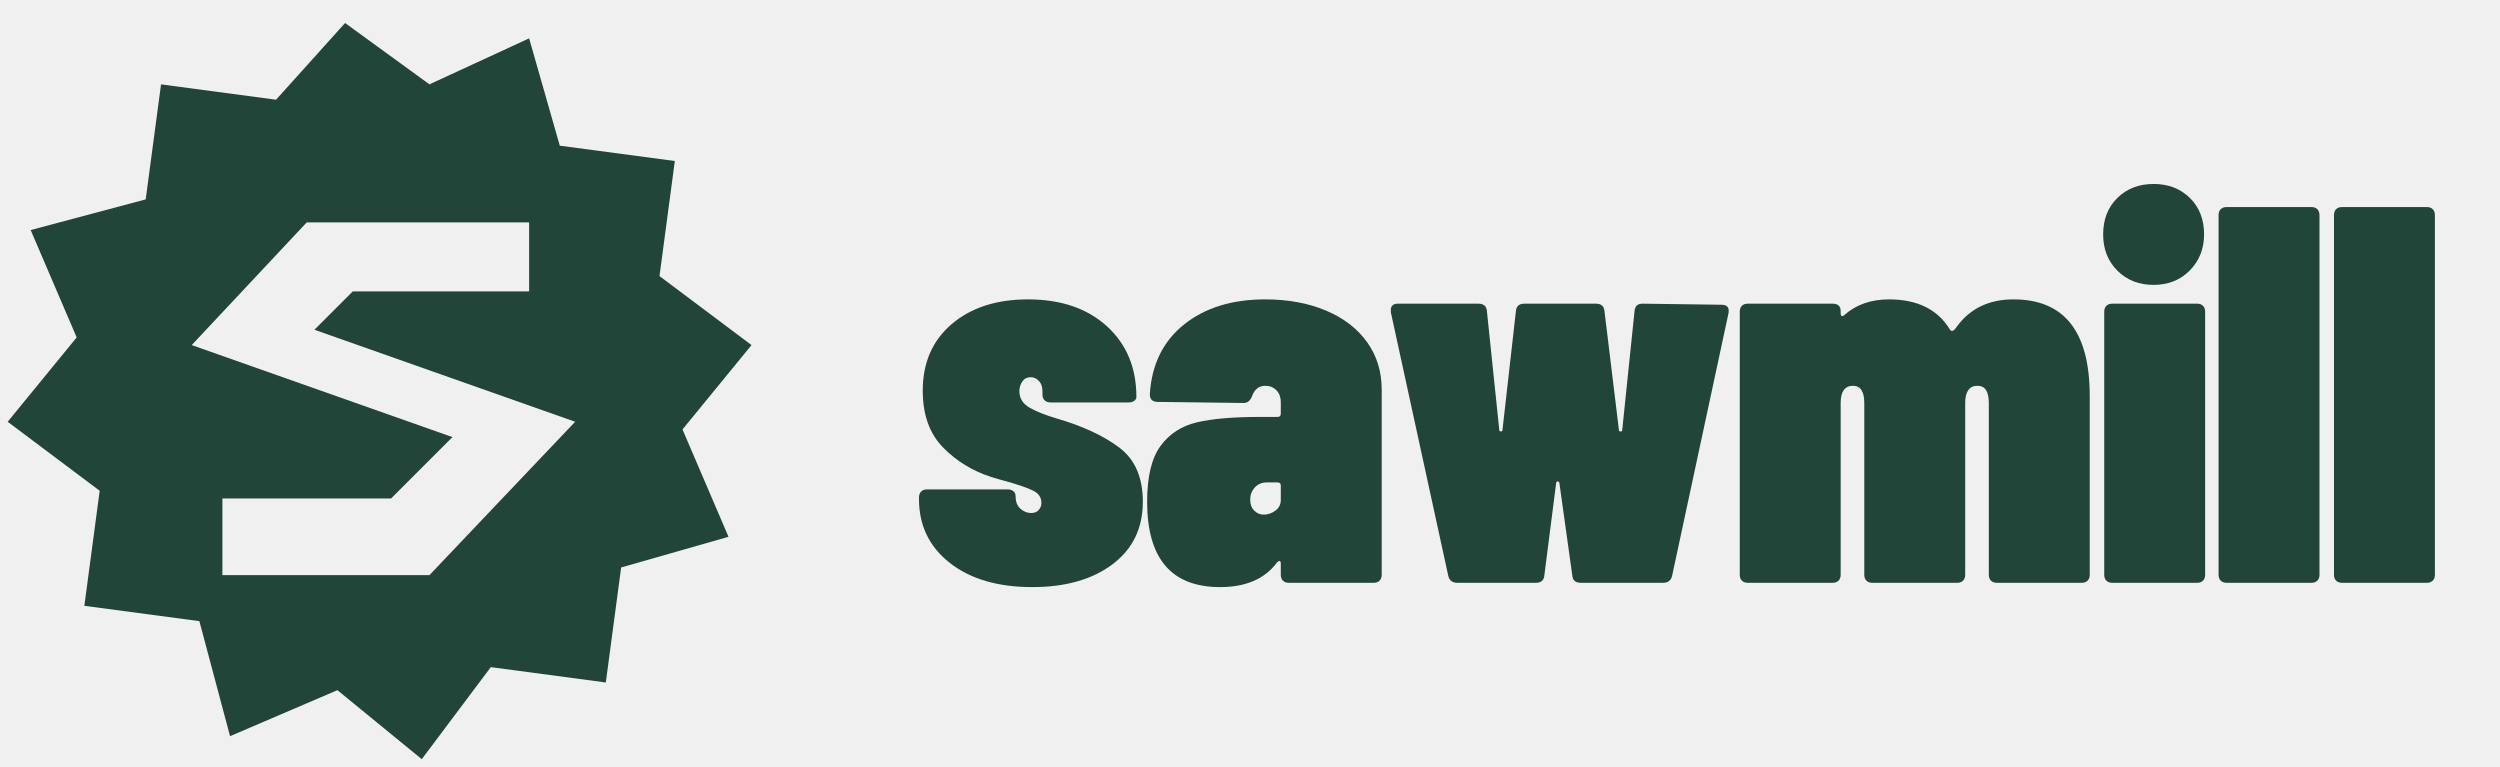
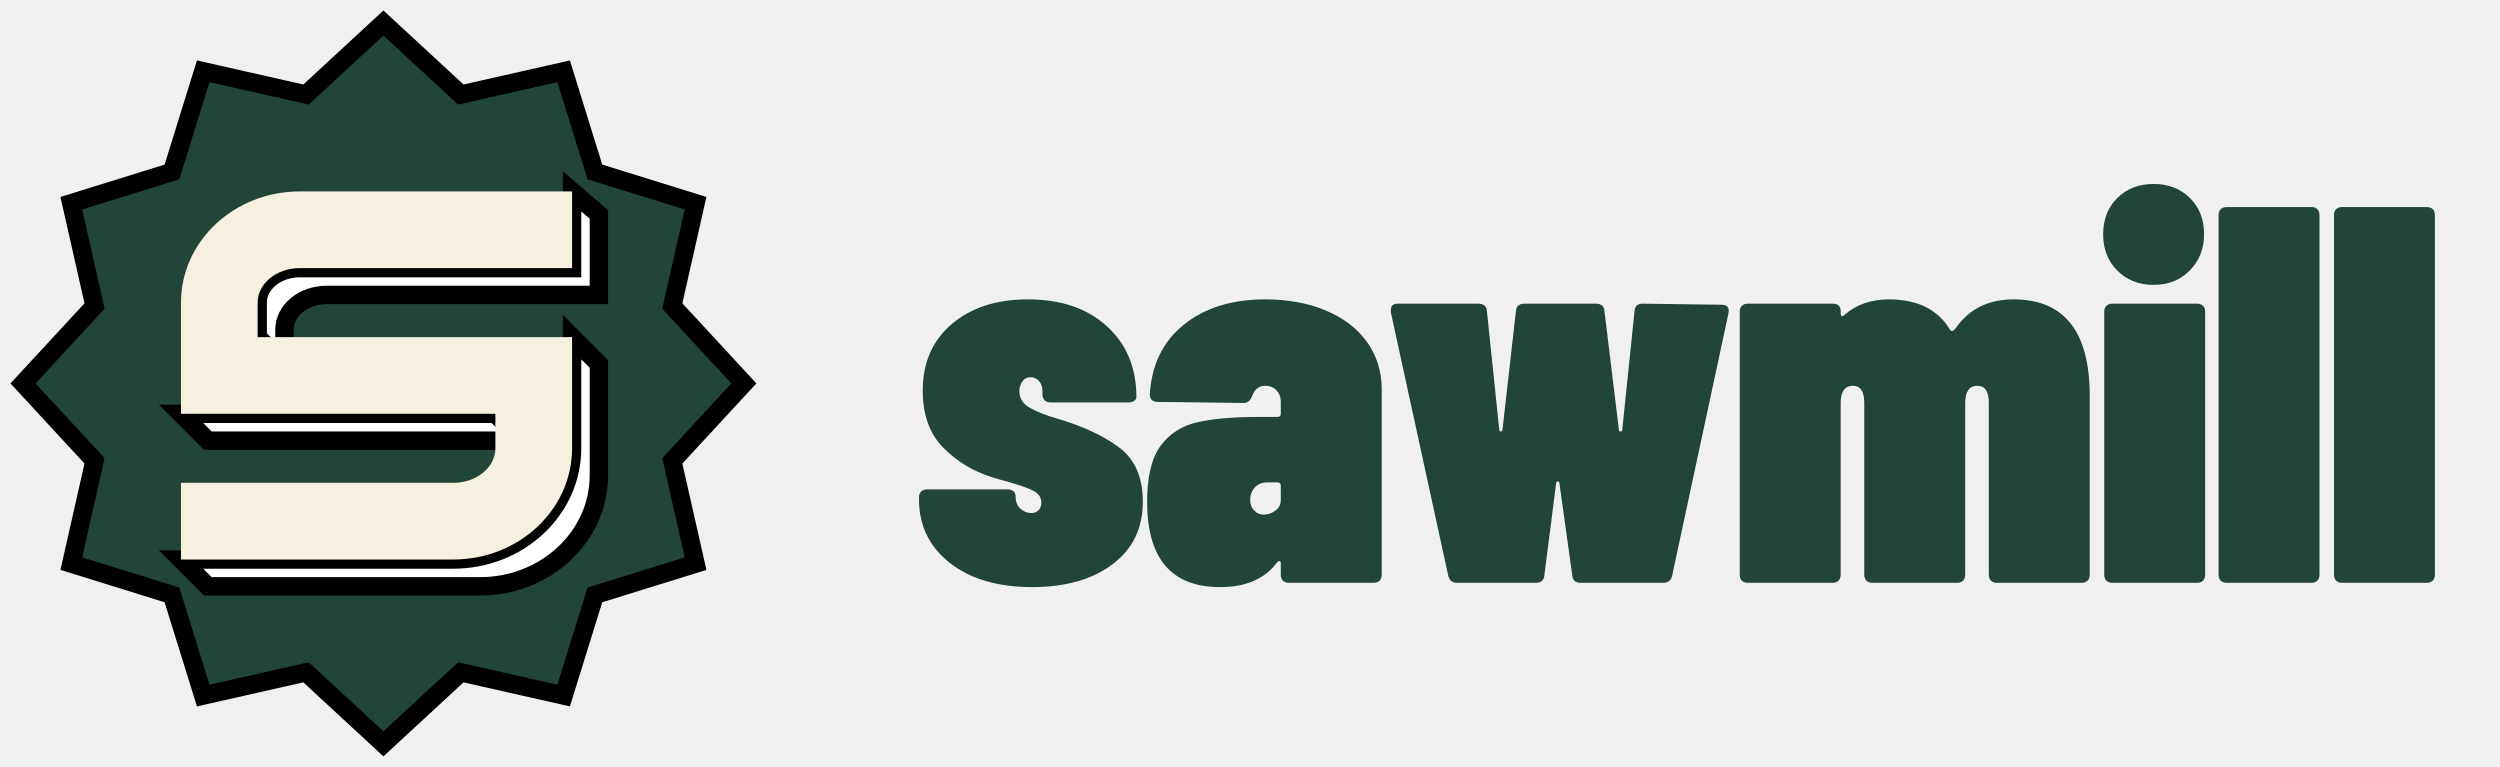
- <svg xmlns="http://www.w3.org/2000/svg" viewBox="0 0 326.01 100" fill="#214538" role="img" aria-label="Sawmill">
-   <path fill-rule="evenodd" d="M45 3 56 11 69 5 73 19 88 21 86 36 98 45 89 56 95 70 81 74 79 89 64 87 55 99 44 90 30 96 26 81 11 79 13 64 1 55 10 44 4 30 19 26 21 11 36 13Z M69 29H40L25 45l34 12-8 8H29v10h27l19-20-34-12 5-5h23Z" />
-   <path transform="translate(119.000,76) scale(0.07,-0.07)" d="M12 156V159Q12 166 16.0 170.0Q20 174 27 174H177Q184 174 188.0 170.5Q192 167 192 161Q192 146 201.0 138.0Q210 130 221 130Q230 130 235.0 135.5Q240 141 240 149Q240 164 225.0 171.5Q210 179 175 189Q163 192 147 197Q94 214 56.5 252.5Q19 291 19 358Q19 436 73.0 482.0Q127 528 215 528Q307 528 362.0 478.0Q417 428 417 346Q417 342 413.0 339.0Q409 336 402 336H257Q250 336 246.0 340.0Q242 344 242 351V357Q242 369 235.5 376.0Q229 383 220 383Q210 383 204.5 375.0Q199 367 199 357Q199 337 218.5 326.0Q238 315 269 306Q341 285 385.0 252.0Q429 219 429 151Q429 77 372.5 34.5Q316 -8 223 -8Q127 -8 69.5 37.0Q12 82 12 156Z" />
-   <path transform="translate(148.750,76) scale(0.07,-0.07)" d="M449 360V15Q449 8 445.0 4.0Q441 0 434 0H276Q269 0 265.0 4.0Q261 8 261 15V36Q261 40 259.0 40.5Q257 41 254 38Q220 -8 148 -8Q12 -8 12 151Q12 221 37.0 255.0Q62 289 105.0 299.0Q148 309 221 309H255Q261 309 261 315V337Q261 350 253.0 358.5Q245 367 232 367Q215 367 208 349Q203 335 192 335L32 337Q17 337 17 351Q22 434 80.5 481.0Q139 528 232 528Q296 528 345.5 507.0Q395 486 422.0 448.0Q449 410 449 360ZM261 154V181Q261 187 255 187H235Q221 187 212.5 177.5Q204 168 204 155Q204 142 211.5 134.5Q219 127 229 127Q241 127 251.0 134.5Q261 142 261 154Z" />
-   <path transform="translate(180.530,76) scale(0.07,-0.07)" d="M119 13 12 504V508Q12 520 25 520H175Q190 520 191 506L214 285Q214 282 217.0 282.0Q220 282 220 285L245 506Q246 520 261 520H394Q409 520 410 506L437 284Q437 282 440.0 282.0Q443 282 443 284L466 506Q467 520 481 520L628 518Q644 518 641 502L536 13Q533 0 519 0H366Q351 0 350 14L326 186Q325 189 323.0 189.0Q321 189 320 186L298 14Q297 0 282 0H136Q122 0 119 13Z" />
-   <path transform="translate(225.330,76) scale(0.07,-0.07)" d="M674 348V15Q674 8 670.0 4.0Q666 0 659 0H501Q494 0 490.0 4.0Q486 8 486 15V335Q486 367 465 367Q442 367 442 335V15Q442 8 438.0 4.0Q434 0 427 0H269Q262 0 258.0 4.0Q254 8 254 15V335Q254 367 233 367Q210 367 210 335V15Q210 8 206.0 4.0Q202 0 195 0H37Q30 0 26.0 4.0Q22 8 22 15V505Q22 512 26.0 516.0Q30 520 37 520H195Q210 520 210 506V502Q210 498 212.0 497.0Q214 496 217 499Q250 528 300 528Q380 528 414 471Q416 469 417 469Q421 469 427 478Q464 528 532 528Q674 528 674 348Z" />
-   <path transform="translate(273.000,76) scale(0.07,-0.07)" d="M18 649Q18 691 44.5 717.0Q71 743 112 743Q153 743 179.5 717.0Q206 691 206 649Q206 609 179.5 582.0Q153 555 112 555Q71 555 44.5 581.5Q18 608 18 649ZM20 15V505Q20 512 24.0 516.0Q28 520 35 520H193Q200 520 204.0 516.0Q208 512 208 505V15Q208 8 204.0 4.0Q200 0 193 0H35Q28 0 24.0 4.0Q20 8 20 15Z" />
-   <path transform="translate(287.910,76) scale(0.07,-0.07)" d="M20 15V685Q20 692 24.0 696.0Q28 700 35 700H193Q200 700 204.0 696.0Q208 692 208 685V15Q208 8 204.0 4.0Q200 0 193 0H35Q28 0 24.0 4.0Q20 8 20 15Z" />
-   <path transform="translate(302.960,76) scale(0.07,-0.07)" d="M20 15V685Q20 692 24.0 696.0Q28 700 35 700H193Q200 700 204.0 696.0Q208 692 208 685V15Q208 8 204.0 4.0Q200 0 193 0H35Q28 0 24.0 4.0Q20 8 20 15Z" />
+ <svg xmlns="http://www.w3.org/2000/svg" viewBox="0 0 326.01 100" role="img" aria-label="Sawmill">
+   <path fill="#214538" stroke="#000000" stroke-width="2.4" stroke-linejoin="miter" d="M50 3L60.094 12.329L73.5 9.297L77.577 22.423L90.703 26.5L87.671 39.906L97 50L87.671 60.094L90.703 73.5L77.577 77.577L73.5 90.703L60.094 87.671L50 97L39.906 87.671L26.5 90.703L22.423 77.577L9.297 73.5L12.329 60.094L3 50L12.329 39.906L9.297 26.5L22.423 22.423L26.5 9.297L39.906 12.329Z" />
+   <g transform="translate(-0.9 -1.0375)">
+     <g fill="#ffffff">
+       <path d="M75.5 26H40C31.44 26 24.5 32.492 24.5 40.5V55H65.5V59.5C65.5 61.985 63.038 64 60 64H24.5V74H60C68.56 74 75.5 67.508 75.5 59.5V45H34.5V40.5C34.5 38.015 36.962 36 40 36H75.5Z" transform="translate(3.5 3.5)" />
+       <path stroke="#000000" stroke-width="2.4" stroke-linejoin="miter" d="M24.5 55H65.5L69 58.5H28Z M24.5 74H60C68.56 74 75.5 67.508 75.5 59.5V45L79 48.5V63C79 71.008 72.06 77.5 63.5 77.5H28Z M34.5 45V40.5C34.5 38.015 36.962 36 40 36H75.5V26L79 29V39.5H43.5C40.462 39.5 38 41.515 38 44V48.5Z" />
+     </g>
+     <path fill="#f5f0df" d="M75.5 26H40C31.44 26 24.5 32.492 24.5 40.5V55H65.5V59.5C65.5 61.985 63.038 64 60 64H24.5V74H60C68.56 74 75.5 67.508 75.5 59.5V45H34.5V40.5C34.5 38.015 36.962 36 40 36H75.5Z" />
+   </g>
+   <g fill="#214538">
+     <path transform="translate(119.000,76) scale(0.07,-0.07)" d="M12 156V159Q12 166 16.0 170.0Q20 174 27 174H177Q184 174 188.0 170.5Q192 167 192 161Q192 146 201.0 138.0Q210 130 221 130Q230 130 235.0 135.5Q240 141 240 149Q240 164 225.0 171.5Q210 179 175 189Q163 192 147 197Q94 214 56.5 252.5Q19 291 19 358Q19 436 73.0 482.0Q127 528 215 528Q307 528 362.0 478.0Q417 428 417 346Q417 342 413.0 339.0Q409 336 402 336H257Q250 336 246.0 340.0Q242 344 242 351V357Q242 369 235.5 376.0Q229 383 220 383Q210 383 204.5 375.0Q199 367 199 357Q199 337 218.5 326.0Q238 315 269 306Q341 285 385.0 252.0Q429 219 429 151Q429 77 372.5 34.5Q316 -8 223 -8Q127 -8 69.5 37.0Q12 82 12 156Z" />
+     <path transform="translate(148.750,76) scale(0.07,-0.07)" d="M449 360V15Q449 8 445.0 4.0Q441 0 434 0H276Q269 0 265.0 4.0Q261 8 261 15V36Q261 40 259.0 40.5Q257 41 254 38Q220 -8 148 -8Q12 -8 12 151Q12 221 37.0 255.0Q62 289 105.0 299.0Q148 309 221 309H255Q261 309 261 315V337Q261 350 253.0 358.5Q245 367 232 367Q215 367 208 349Q203 335 192 335L32 337Q17 337 17 351Q22 434 80.5 481.0Q139 528 232 528Q296 528 345.5 507.0Q395 486 422.0 448.0Q449 410 449 360ZM261 154V181Q261 187 255 187H235Q221 187 212.5 177.5Q204 168 204 155Q204 142 211.5 134.5Q219 127 229 127Q241 127 251.0 134.5Q261 142 261 154Z" />
+     <path transform="translate(180.530,76) scale(0.07,-0.07)" d="M119 13 12 504V508Q12 520 25 520H175Q190 520 191 506L214 285Q214 282 217.0 282.0Q220 282 220 285L245 506Q246 520 261 520H394Q409 520 410 506L437 284Q437 282 440.0 282.0Q443 282 443 284L466 506Q467 520 481 520L628 518Q644 518 641 502L536 13Q533 0 519 0H366Q351 0 350 14L326 186Q325 189 323.0 189.0Q321 189 320 186L298 14Q297 0 282 0H136Q122 0 119 13Z" />
+     <path transform="translate(225.330,76) scale(0.07,-0.07)" d="M674 348V15Q674 8 670.0 4.0Q666 0 659 0H501Q494 0 490.0 4.0Q486 8 486 15V335Q486 367 465 367Q442 367 442 335V15Q442 8 438.0 4.0Q434 0 427 0H269Q262 0 258.0 4.0Q254 8 254 15V335Q254 367 233 367Q210 367 210 335V15Q210 8 206.0 4.0Q202 0 195 0H37Q30 0 26.0 4.0Q22 8 22 15V505Q22 512 26.0 516.0Q30 520 37 520H195Q210 520 210 506V502Q210 498 212.0 497.0Q214 496 217 499Q250 528 300 528Q380 528 414 471Q416 469 417 469Q421 469 427 478Q464 528 532 528Q674 528 674 348Z" />
+     <path transform="translate(273.000,76) scale(0.07,-0.07)" d="M18 649Q18 691 44.5 717.0Q71 743 112 743Q153 743 179.5 717.0Q206 691 206 649Q206 609 179.5 582.0Q153 555 112 555Q71 555 44.5 581.5Q18 608 18 649ZM20 15V505Q20 512 24.0 516.0Q28 520 35 520H193Q200 520 204.0 516.0Q208 512 208 505V15Q208 8 204.0 4.0Q200 0 193 0H35Q28 0 24.0 4.0Q20 8 20 15Z" />
+     <path transform="translate(287.910,76) scale(0.07,-0.07)" d="M20 15V685Q20 692 24.0 696.0Q28 700 35 700H193Q200 700 204.0 696.0Q208 692 208 685V15Q208 8 204.0 4.0Q200 0 193 0H35Q28 0 24.0 4.0Q20 8 20 15Z" />
+     <path transform="translate(302.960,76) scale(0.07,-0.07)" d="M20 15V685Q20 692 24.0 696.0Q28 700 35 700H193Q200 700 204.0 696.0Q208 692 208 685V15Q208 8 204.0 4.0Q200 0 193 0H35Q28 0 24.0 4.0Q20 8 20 15Z" />
+   </g>
</svg>
